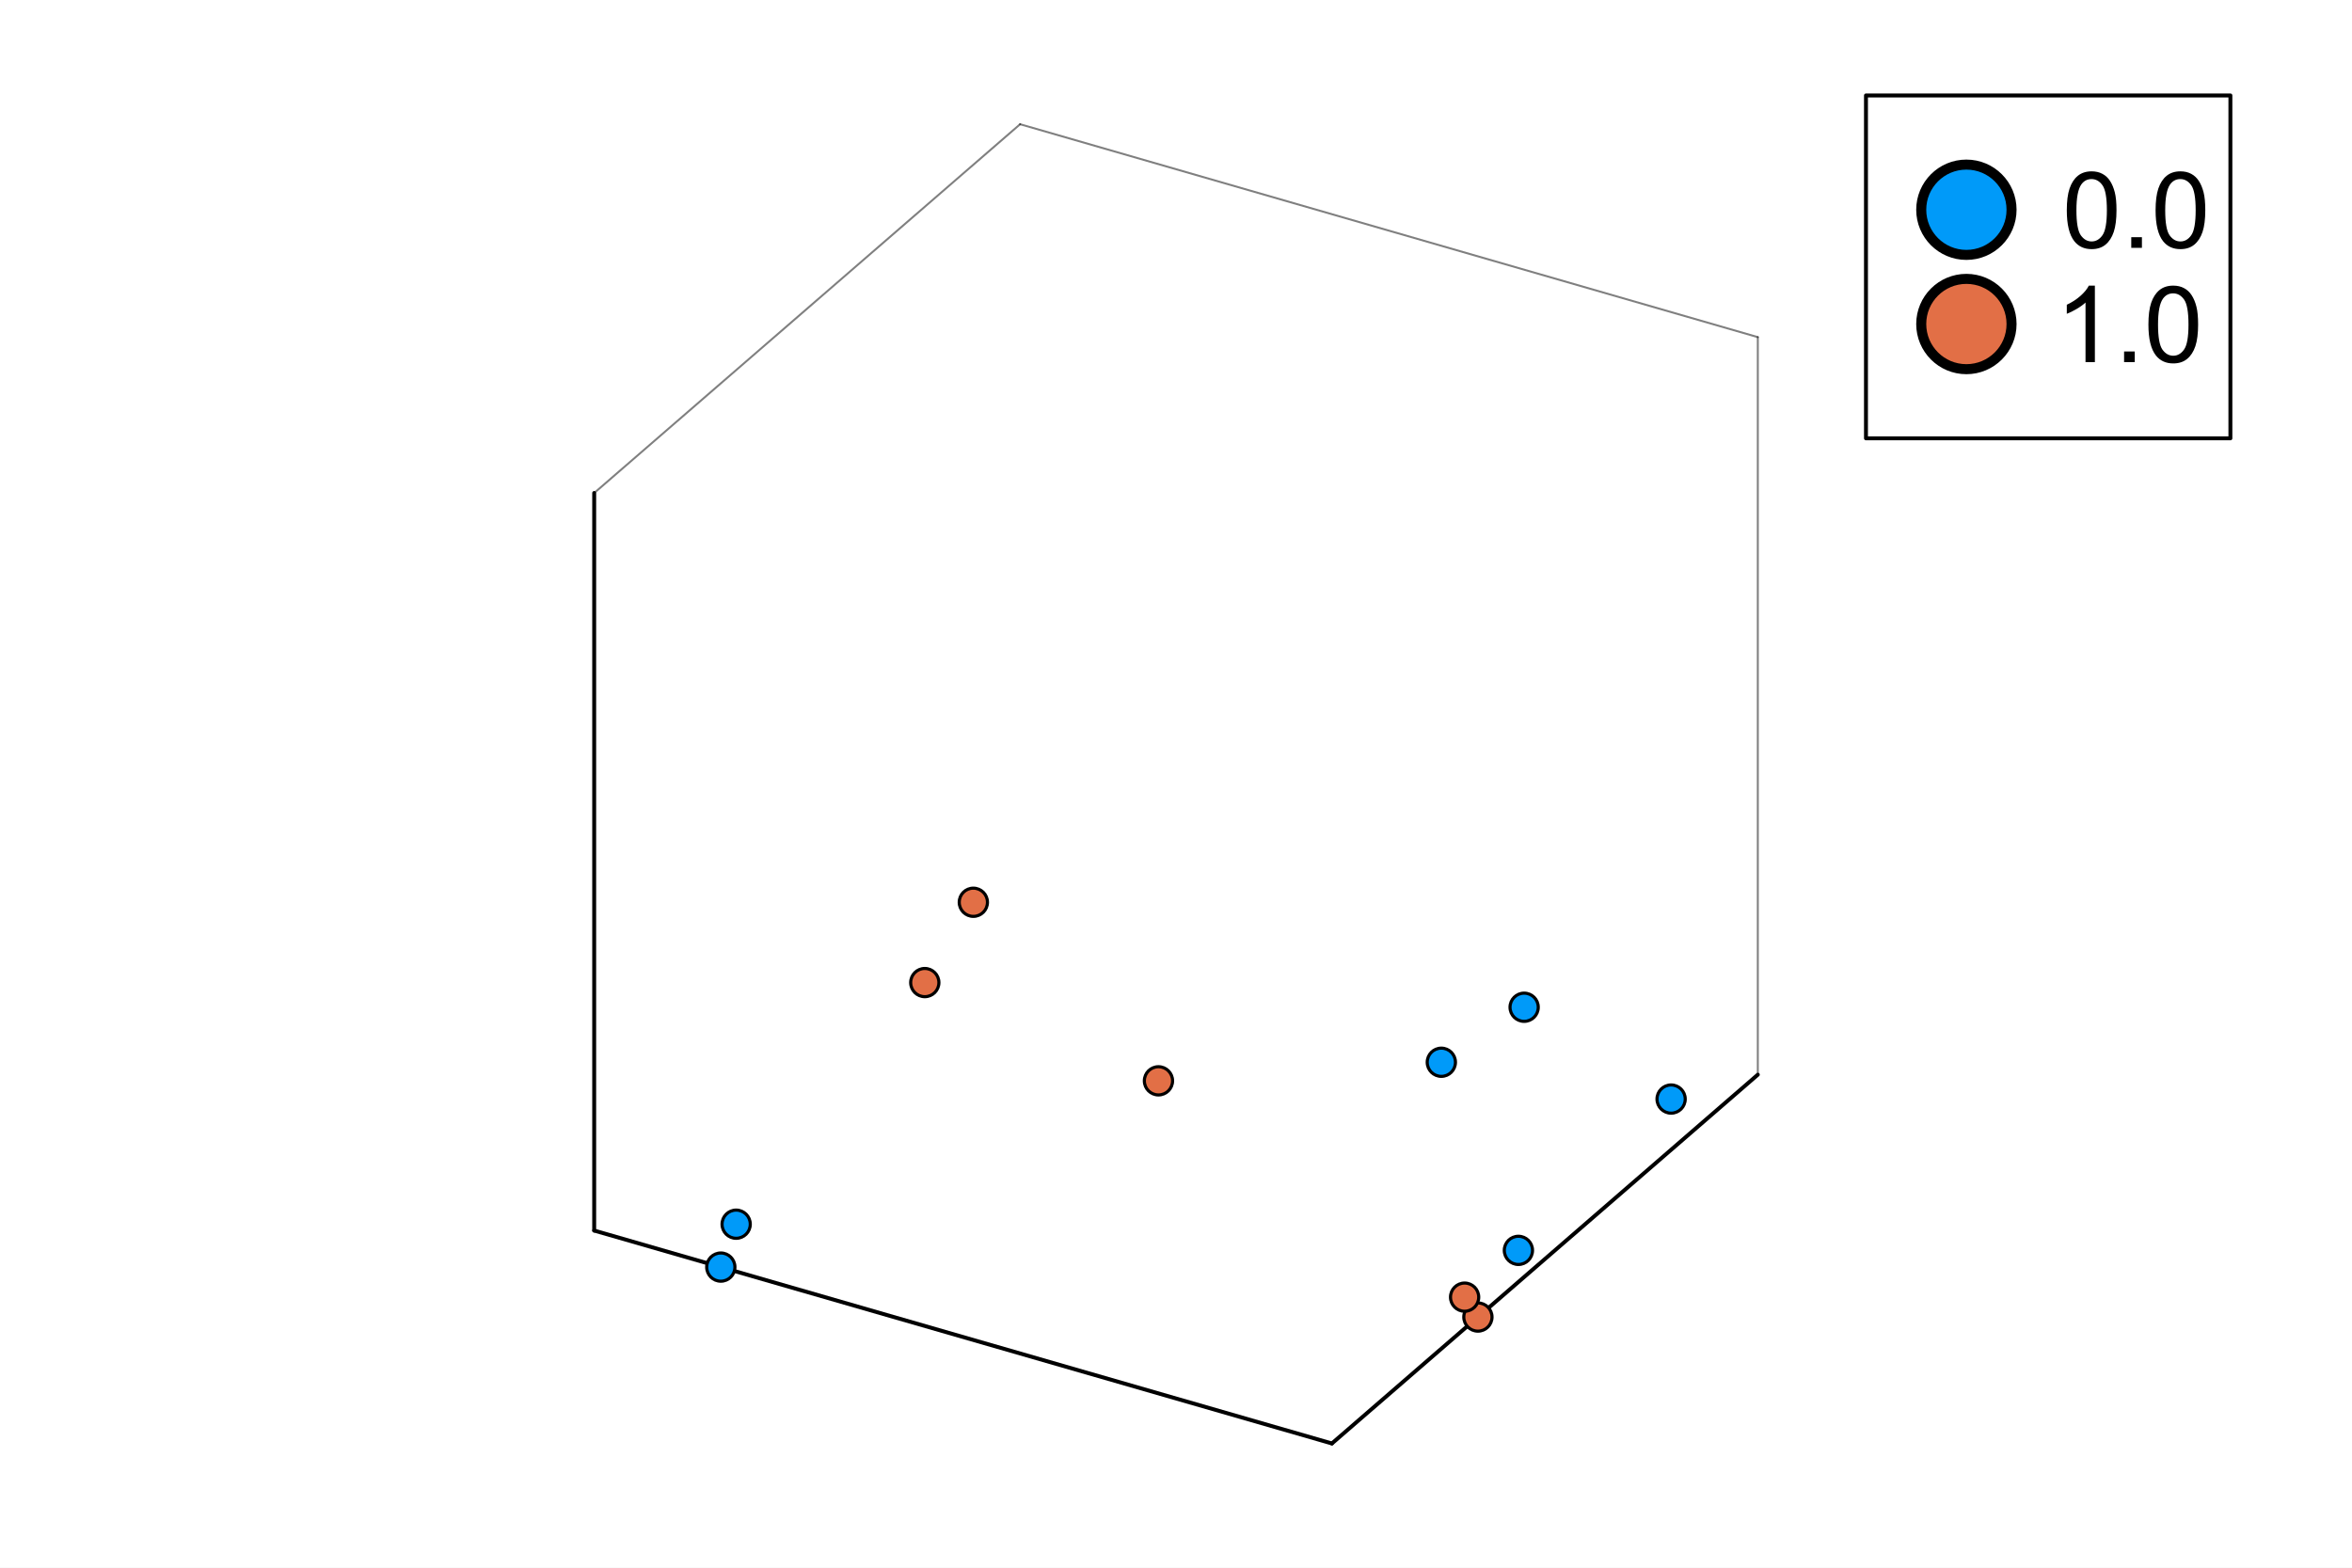
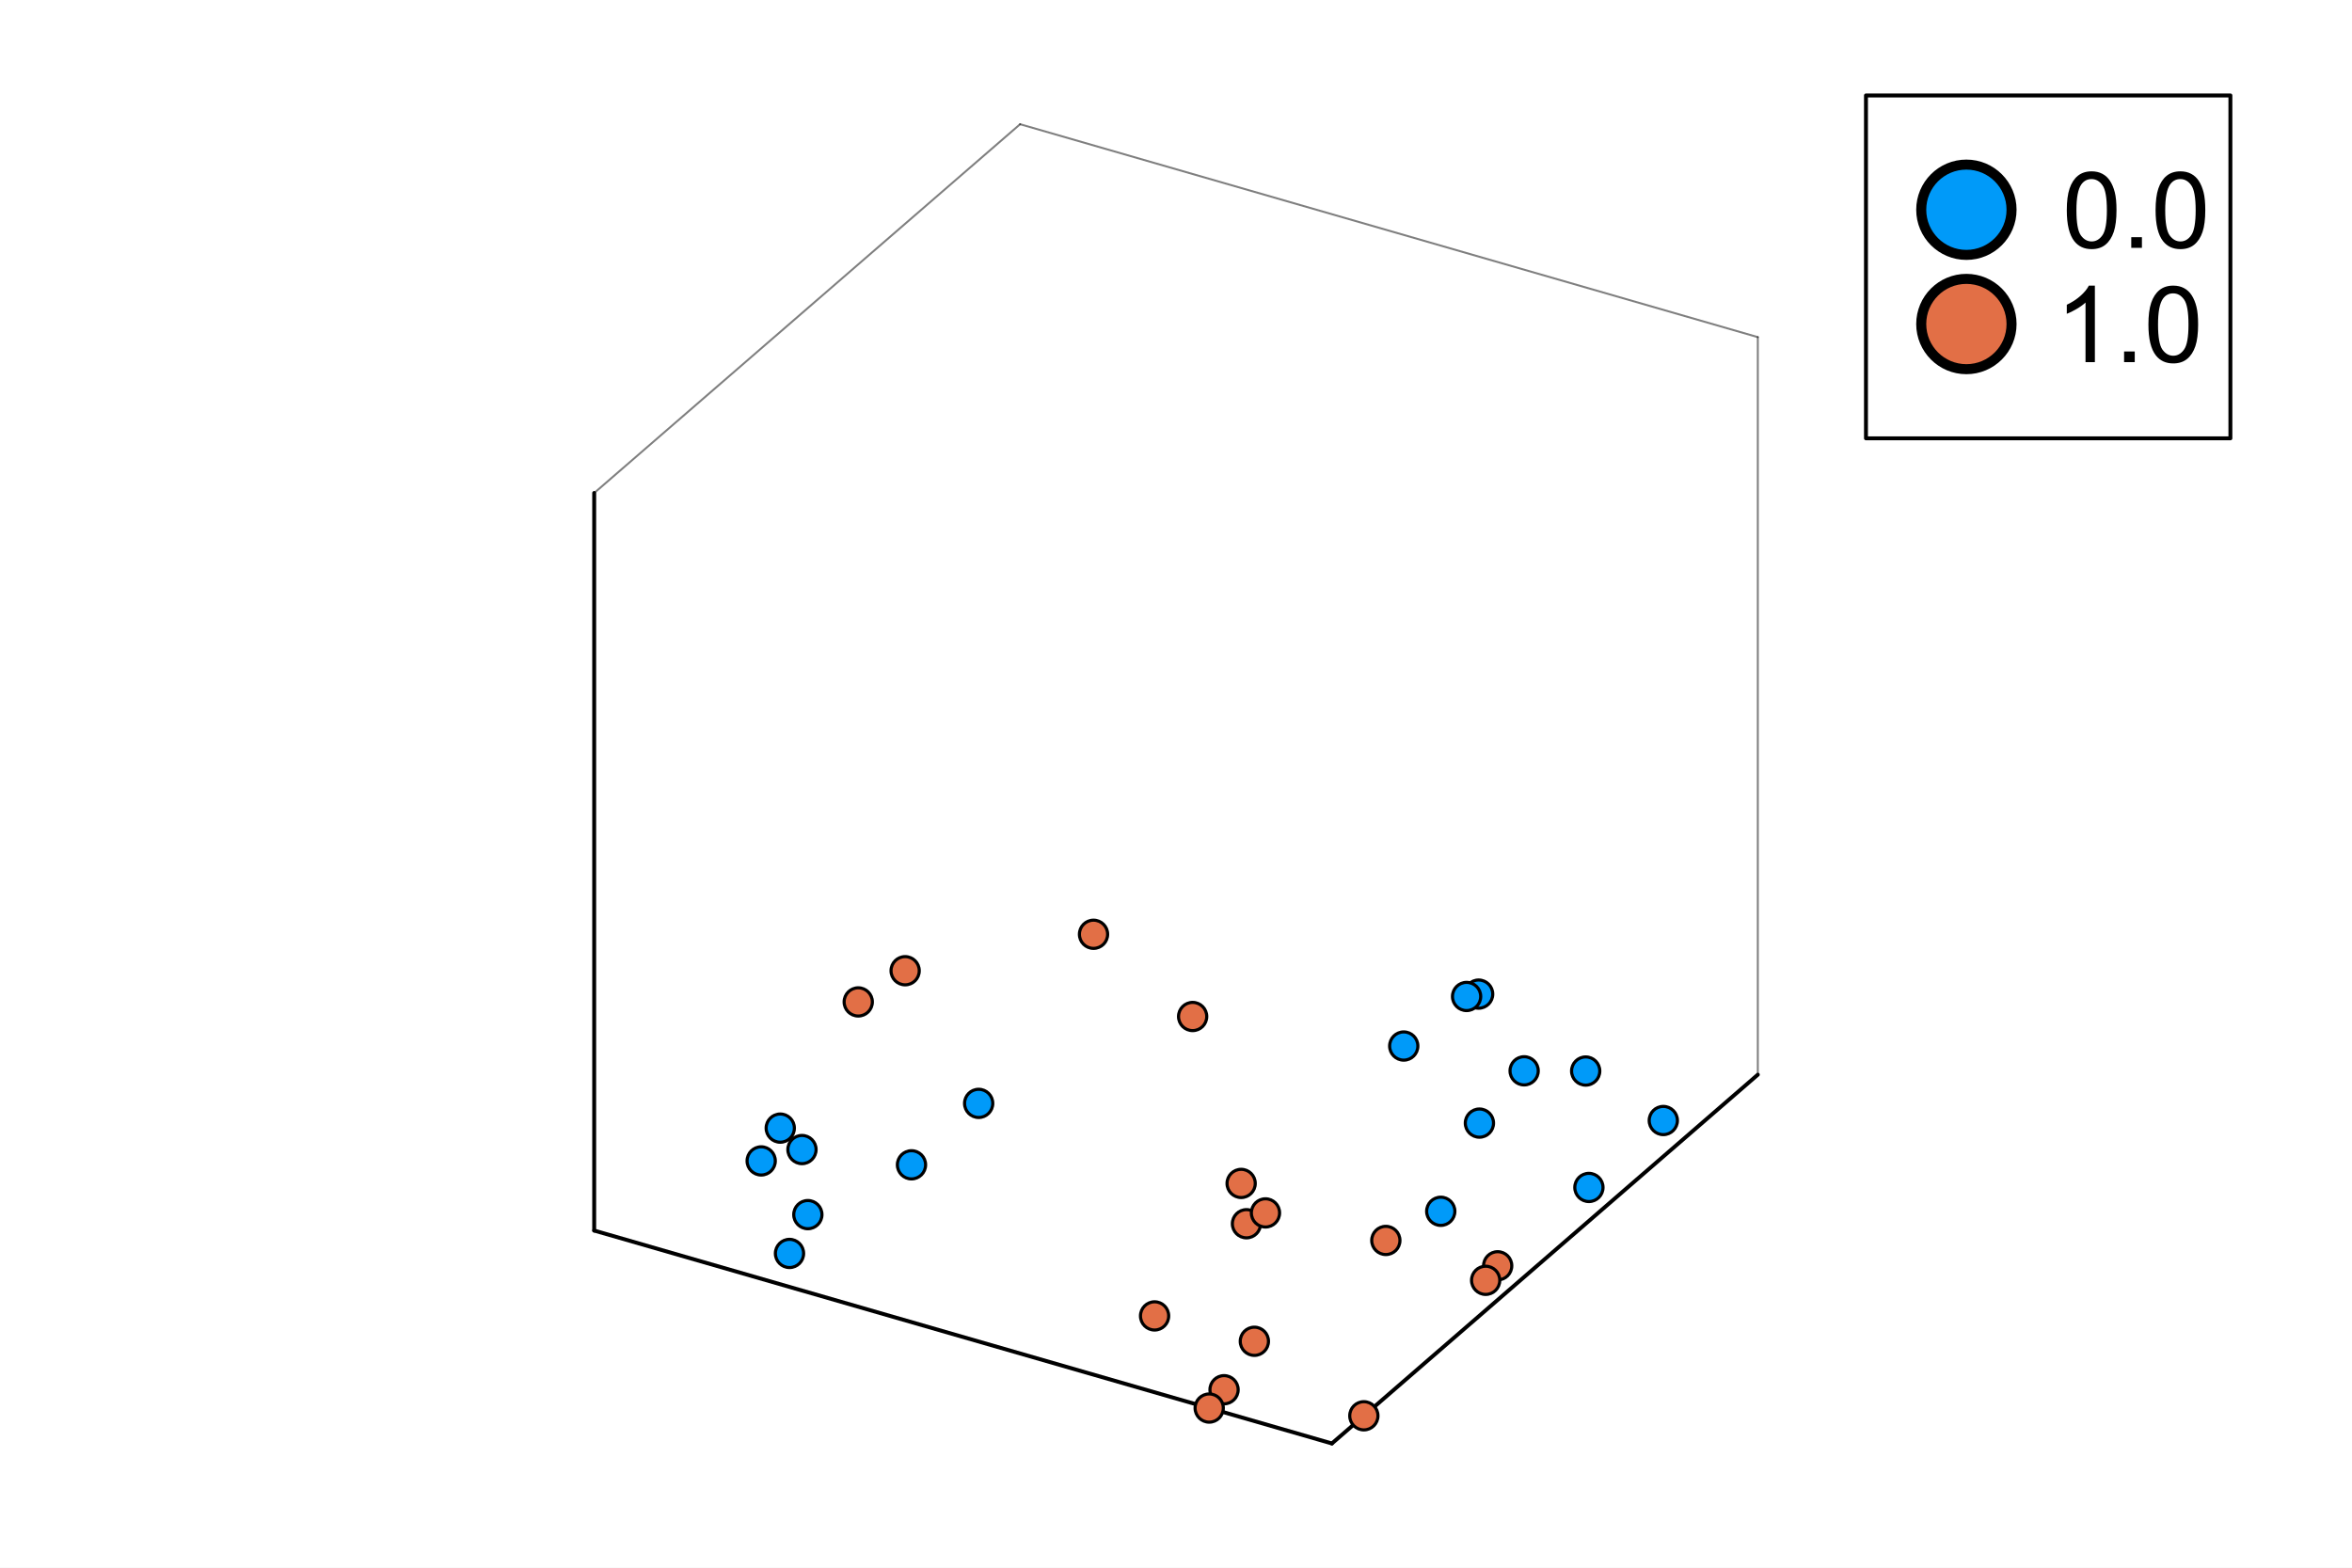
<svg xmlns="http://www.w3.org/2000/svg" width="600" height="400" viewBox="0 0 2400 1600">
  <defs>
-     <clipPath id="clip580">
+     <clipPath id="clip060">
      <rect x="0" y="0" width="2400" height="1600" />
    </clipPath>
  </defs>
-   <path clip-path="url(#clip580)" d="M0 1600 L2400 1600 L2400 8.88178e-14 L0 8.88178e-14  Z" fill="#ffffff" fill-rule="evenodd" fill-opacity="1" />
+   <path clip-path="url(#clip060)" d="M0 1600 L2400 1600 L2400 8.88178e-14 L0 8.88178e-14  Z" fill="#ffffff" fill-rule="evenodd" fill-opacity="1" />
  <defs>
-     <clipPath id="clip581">
+     <clipPath id="clip061">
      <rect x="480" y="0" width="1681" height="1600" />
    </clipPath>
  </defs>
  <defs>
-     <clipPath id="clip582">
+     <clipPath id="clip062">
      <rect x="47" y="47" width="2307" height="1507" />
    </clipPath>
  </defs>
-   <path clip-path="url(#clip582)" d="M-1831.01 2686.89 L-1831.01 1026.93 L-690.143 196.957 L1285.89 676.145 L1285.89 2336.1 L145.029 3166.08 L-1831.01 2686.89  Z" fill="#ffffff" fill-rule="evenodd" fill-opacity="1" />
-   <polyline clip-path="url(#clip580)" style="stroke:#000000; stroke-linecap:round; stroke-linejoin:round; stroke-width:4; stroke-opacity:1; fill:none" points="606.32,1255.92 1359.08,1473.22 " />
-   <polyline clip-path="url(#clip580)" style="stroke:#000000; stroke-linecap:round; stroke-linejoin:round; stroke-width:2; stroke-opacity:0.5; fill:none" points="1040.92,126.782 1793.68,344.084 " />
-   <polyline clip-path="url(#clip580)" style="stroke:#000000; stroke-linecap:round; stroke-linejoin:round; stroke-width:4; stroke-opacity:1; fill:none" points="1359.08,1473.22 1793.68,1096.84 " />
-   <polyline clip-path="url(#clip580)" style="stroke:#000000; stroke-linecap:round; stroke-linejoin:round; stroke-width:2; stroke-opacity:0.5; fill:none" points="606.32,503.16 1040.92,126.782 " />
-   <polyline clip-path="url(#clip580)" style="stroke:#000000; stroke-linecap:round; stroke-linejoin:round; stroke-width:4; stroke-opacity:1; fill:none" points="606.32,1255.92 606.32,503.16 " />
-   <polyline clip-path="url(#clip580)" style="stroke:#000000; stroke-linecap:round; stroke-linejoin:round; stroke-width:2; stroke-opacity:0.5; fill:none" points="1793.68,1096.84 1793.68,344.084 " />
-   <circle clip-path="url(#clip582)" cx="1549.4" cy="1276.14" r="14.4" fill="#009af9" fill-rule="evenodd" fill-opacity="1" stroke="#000000" stroke-opacity="1" stroke-width="3.2" />
-   <circle clip-path="url(#clip582)" cx="1705.22" cy="1121.71" r="14.4" fill="#009af9" fill-rule="evenodd" fill-opacity="1" stroke="#000000" stroke-opacity="1" stroke-width="3.2" />
-   <circle clip-path="url(#clip582)" cx="735.524" cy="1293.21" r="14.4" fill="#009af9" fill-rule="evenodd" fill-opacity="1" stroke="#000000" stroke-opacity="1" stroke-width="3.2" />
-   <circle clip-path="url(#clip582)" cx="751.185" cy="1249.43" r="14.4" fill="#009af9" fill-rule="evenodd" fill-opacity="1" stroke="#000000" stroke-opacity="1" stroke-width="3.2" />
-   <circle clip-path="url(#clip582)" cx="1555.25" cy="1028.01" r="14.4" fill="#009af9" fill-rule="evenodd" fill-opacity="1" stroke="#000000" stroke-opacity="1" stroke-width="3.2" />
-   <circle clip-path="url(#clip582)" cx="1470.75" cy="1084.15" r="14.4" fill="#009af9" fill-rule="evenodd" fill-opacity="1" stroke="#000000" stroke-opacity="1" stroke-width="3.2" />
-   <circle clip-path="url(#clip582)" cx="943.663" cy="1002.83" r="14.4" fill="#e26f46" fill-rule="evenodd" fill-opacity="1" stroke="#000000" stroke-opacity="1" stroke-width="3.2" />
-   <circle clip-path="url(#clip582)" cx="993.208" cy="920.862" r="14.4" fill="#e26f46" fill-rule="evenodd" fill-opacity="1" stroke="#000000" stroke-opacity="1" stroke-width="3.2" />
-   <circle clip-path="url(#clip582)" cx="1508.07" cy="1344.19" r="14.4" fill="#e26f46" fill-rule="evenodd" fill-opacity="1" stroke="#000000" stroke-opacity="1" stroke-width="3.2" />
-   <circle clip-path="url(#clip582)" cx="1182.1" cy="1103.11" r="14.4" fill="#e26f46" fill-rule="evenodd" fill-opacity="1" stroke="#000000" stroke-opacity="1" stroke-width="3.2" />
-   <circle clip-path="url(#clip582)" cx="1494.5" cy="1323.89" r="14.4" fill="#e26f46" fill-rule="evenodd" fill-opacity="1" stroke="#000000" stroke-opacity="1" stroke-width="3.2" />
-   <path clip-path="url(#clip580)" d="M1904.05 447.348 L2275.91 447.348 L2275.91 97.428 L1904.05 97.428  Z" fill="#ffffff" fill-rule="evenodd" fill-opacity="1" />
-   <polyline clip-path="url(#clip580)" style="stroke:#000000; stroke-linecap:round; stroke-linejoin:round; stroke-width:4; stroke-opacity:1; fill:none" points="1904.05,447.348 2275.91,447.348 2275.91,97.428 1904.05,97.428 1904.05,447.348 " />
-   <circle clip-path="url(#clip580)" cx="2006.52" cy="214.068" r="46.08" fill="#009af9" fill-rule="evenodd" fill-opacity="1" stroke="#000000" stroke-opacity="1" stroke-width="10.24" />
-   <path clip-path="url(#clip580)" d="M2108.98 214.598 Q2108.98 200.807 2111.8 192.427 Q2114.66 183.993 2120.23 179.431 Q2125.85 174.87 2134.34 174.87 Q2140.6 174.87 2145.32 177.416 Q2150.04 179.909 2153.12 184.682 Q2156.19 189.403 2157.94 196.246 Q2159.69 203.035 2159.69 214.598 Q2159.69 228.283 2156.88 236.717 Q2154.07 245.098 2148.45 249.712 Q2142.88 254.274 2134.34 254.274 Q2123.09 254.274 2116.68 246.211 Q2108.98 236.505 2108.98 214.598 M2118.8 214.598 Q2118.8 233.747 2123.25 240.112 Q2127.76 246.424 2134.34 246.424 Q2140.92 246.424 2145.37 240.059 Q2149.88 233.693 2149.88 214.598 Q2149.88 195.397 2145.37 189.085 Q2140.92 182.773 2134.23 182.773 Q2127.65 182.773 2123.73 188.342 Q2118.8 195.45 2118.8 214.598 Z" fill="#000000" fill-rule="nonzero" fill-opacity="1" />
-   <path clip-path="url(#clip580)" d="M2174.76 252.948 L2174.76 242.074 L2185.63 242.074 L2185.63 252.948 L2174.76 252.948 Z" fill="#000000" fill-rule="nonzero" fill-opacity="1" />
-   <path clip-path="url(#clip580)" d="M2199.58 214.598 Q2199.58 200.807 2202.39 192.427 Q2205.26 183.993 2210.83 179.431 Q2216.45 174.87 2224.93 174.87 Q2231.19 174.87 2235.91 177.416 Q2240.64 179.909 2243.71 184.682 Q2246.79 189.403 2248.54 196.246 Q2250.29 203.035 2250.29 214.598 Q2250.29 228.283 2247.48 236.717 Q2244.67 245.098 2239.04 249.712 Q2233.47 254.274 2224.93 254.274 Q2213.69 254.274 2207.27 246.211 Q2199.58 236.505 2199.58 214.598 M2209.39 214.598 Q2209.39 233.747 2213.85 240.112 Q2218.36 246.424 2224.93 246.424 Q2231.51 246.424 2235.97 240.059 Q2240.48 233.693 2240.48 214.598 Q2240.48 195.397 2235.97 189.085 Q2231.51 182.773 2224.83 182.773 Q2218.25 182.773 2214.33 188.342 Q2209.39 195.45 2209.39 214.598 Z" fill="#000000" fill-rule="nonzero" fill-opacity="1" />
-   <circle clip-path="url(#clip580)" cx="2006.52" cy="330.708" r="46.08" fill="#e26f46" fill-rule="evenodd" fill-opacity="1" stroke="#000000" stroke-opacity="1" stroke-width="10.24" />
-   <path clip-path="url(#clip580)" d="M2137.63 369.588 L2128.08 369.588 L2128.08 308.748 Q2124.63 312.037 2119.01 315.326 Q2113.44 318.614 2108.98 320.258 L2108.98 311.029 Q2116.99 307.263 2122.99 301.906 Q2128.98 296.549 2131.47 291.51 L2137.63 291.51 L2137.63 369.588 Z" fill="#000000" fill-rule="nonzero" fill-opacity="1" />
-   <path clip-path="url(#clip580)" d="M2167.44 369.588 L2167.44 358.714 L2178.31 358.714 L2178.31 369.588 L2167.44 369.588 Z" fill="#000000" fill-rule="nonzero" fill-opacity="1" />
-   <path clip-path="url(#clip580)" d="M2192.26 331.238 Q2192.26 317.447 2195.07 309.067 Q2197.94 300.633 2203.51 296.071 Q2209.13 291.51 2217.61 291.51 Q2223.87 291.51 2228.59 294.056 Q2233.32 296.549 2236.39 301.322 Q2239.47 306.043 2241.22 312.886 Q2242.97 319.675 2242.97 331.238 Q2242.97 344.923 2240.16 353.357 Q2237.35 361.738 2231.72 366.352 Q2226.15 370.914 2217.61 370.914 Q2206.37 370.914 2199.95 362.851 Q2192.26 353.145 2192.26 331.238 M2202.07 331.238 Q2202.07 350.387 2206.53 356.752 Q2211.04 363.064 2217.61 363.064 Q2224.19 363.064 2228.65 356.699 Q2233.16 350.333 2233.16 331.238 Q2233.16 312.037 2228.65 305.725 Q2224.19 299.413 2217.51 299.413 Q2210.93 299.413 2207.01 304.982 Q2202.07 312.09 2202.07 331.238 Z" fill="#000000" fill-rule="nonzero" fill-opacity="1" />
+   <path clip-path="url(#clip062)" d="M-1193.62 2507.16 L-1193.62 960.229 L-310.305 186.763 L1219.64 633.324 L1219.64 2180.26 L336.326 2953.72 L-1193.62 2507.16  Z" fill="#ffffff" fill-rule="evenodd" fill-opacity="1" />
+   <polyline clip-path="url(#clip060)" style="stroke:#000000; stroke-linecap:round; stroke-linejoin:round; stroke-width:4; stroke-opacity:1; fill:none" points="606.32,1255.92 1359.08,1473.22 " />
+   <polyline clip-path="url(#clip060)" style="stroke:#000000; stroke-linecap:round; stroke-linejoin:round; stroke-width:2; stroke-opacity:0.5; fill:none" points="1040.92,126.782 1793.68,344.084 " />
+   <polyline clip-path="url(#clip060)" style="stroke:#000000; stroke-linecap:round; stroke-linejoin:round; stroke-width:4; stroke-opacity:1; fill:none" points="1359.08,1473.22 1793.68,1096.84 " />
+   <polyline clip-path="url(#clip060)" style="stroke:#000000; stroke-linecap:round; stroke-linejoin:round; stroke-width:2; stroke-opacity:0.5; fill:none" points="606.32,503.16 1040.92,126.782 " />
+   <polyline clip-path="url(#clip060)" style="stroke:#000000; stroke-linecap:round; stroke-linejoin:round; stroke-width:4; stroke-opacity:1; fill:none" points="606.32,1255.92 606.32,503.16 " />
+   <polyline clip-path="url(#clip060)" style="stroke:#000000; stroke-linecap:round; stroke-linejoin:round; stroke-width:2; stroke-opacity:0.5; fill:none" points="1793.68,1096.84 1793.68,344.084 " />
+   <circle clip-path="url(#clip062)" cx="824.335" cy="1239.66" r="14.4" fill="#009af9" fill-rule="evenodd" fill-opacity="1" stroke="#000000" stroke-opacity="1" stroke-width="3.2" />
+   <circle clip-path="url(#clip062)" cx="1470.16" cy="1236.26" r="14.4" fill="#009af9" fill-rule="evenodd" fill-opacity="1" stroke="#000000" stroke-opacity="1" stroke-width="3.2" />
+   <circle clip-path="url(#clip062)" cx="805.614" cy="1279.28" r="14.4" fill="#009af9" fill-rule="evenodd" fill-opacity="1" stroke="#000000" stroke-opacity="1" stroke-width="3.2" />
+   <circle clip-path="url(#clip062)" cx="796.184" cy="1151.37" r="14.4" fill="#009af9" fill-rule="evenodd" fill-opacity="1" stroke="#000000" stroke-opacity="1" stroke-width="3.2" />
+   <circle clip-path="url(#clip062)" cx="1697.25" cy="1143.61" r="14.4" fill="#009af9" fill-rule="evenodd" fill-opacity="1" stroke="#000000" stroke-opacity="1" stroke-width="3.2" />
+   <circle clip-path="url(#clip062)" cx="818.339" cy="1173.25" r="14.4" fill="#009af9" fill-rule="evenodd" fill-opacity="1" stroke="#000000" stroke-opacity="1" stroke-width="3.2" />
+   <circle clip-path="url(#clip062)" cx="1432.39" cy="1067.59" r="14.4" fill="#009af9" fill-rule="evenodd" fill-opacity="1" stroke="#000000" stroke-opacity="1" stroke-width="3.2" />
+   <circle clip-path="url(#clip062)" cx="998.641" cy="1126.12" r="14.4" fill="#009af9" fill-rule="evenodd" fill-opacity="1" stroke="#000000" stroke-opacity="1" stroke-width="3.2" />
+   <circle clip-path="url(#clip062)" cx="1509.61" cy="1146.25" r="14.4" fill="#009af9" fill-rule="evenodd" fill-opacity="1" stroke="#000000" stroke-opacity="1" stroke-width="3.2" />
+   <circle clip-path="url(#clip062)" cx="1508.81" cy="1014.6" r="14.4" fill="#009af9" fill-rule="evenodd" fill-opacity="1" stroke="#000000" stroke-opacity="1" stroke-width="3.2" />
+   <circle clip-path="url(#clip062)" cx="930.089" cy="1188.83" r="14.4" fill="#009af9" fill-rule="evenodd" fill-opacity="1" stroke="#000000" stroke-opacity="1" stroke-width="3.2" />
+   <circle clip-path="url(#clip062)" cx="776.726" cy="1184.85" r="14.4" fill="#009af9" fill-rule="evenodd" fill-opacity="1" stroke="#000000" stroke-opacity="1" stroke-width="3.2" />
+   <circle clip-path="url(#clip062)" cx="1496.52" cy="1017.01" r="14.4" fill="#009af9" fill-rule="evenodd" fill-opacity="1" stroke="#000000" stroke-opacity="1" stroke-width="3.2" />
+   <circle clip-path="url(#clip062)" cx="1618.04" cy="1093.11" r="14.4" fill="#009af9" fill-rule="evenodd" fill-opacity="1" stroke="#000000" stroke-opacity="1" stroke-width="3.2" />
+   <circle clip-path="url(#clip062)" cx="1621.33" cy="1211.93" r="14.4" fill="#009af9" fill-rule="evenodd" fill-opacity="1" stroke="#000000" stroke-opacity="1" stroke-width="3.2" />
+   <circle clip-path="url(#clip062)" cx="1555.24" cy="1092.89" r="14.4" fill="#009af9" fill-rule="evenodd" fill-opacity="1" stroke="#000000" stroke-opacity="1" stroke-width="3.2" />
+   <circle clip-path="url(#clip062)" cx="1249.04" cy="1418.37" r="14.4" fill="#e26f46" fill-rule="evenodd" fill-opacity="1" stroke="#000000" stroke-opacity="1" stroke-width="3.2" />
+   <circle clip-path="url(#clip062)" cx="1271.91" cy="1248.97" r="14.4" fill="#e26f46" fill-rule="evenodd" fill-opacity="1" stroke="#000000" stroke-opacity="1" stroke-width="3.2" />
+   <circle clip-path="url(#clip062)" cx="1233.88" cy="1437.08" r="14.4" fill="#e26f46" fill-rule="evenodd" fill-opacity="1" stroke="#000000" stroke-opacity="1" stroke-width="3.2" />
+   <circle clip-path="url(#clip062)" cx="1279.97" cy="1368.93" r="14.4" fill="#e26f46" fill-rule="evenodd" fill-opacity="1" stroke="#000000" stroke-opacity="1" stroke-width="3.2" />
+   <circle clip-path="url(#clip062)" cx="1391.68" cy="1444.98" r="14.4" fill="#e26f46" fill-rule="evenodd" fill-opacity="1" stroke="#000000" stroke-opacity="1" stroke-width="3.2" />
+   <circle clip-path="url(#clip062)" cx="1528.24" cy="1291.89" r="14.4" fill="#e26f46" fill-rule="evenodd" fill-opacity="1" stroke="#000000" stroke-opacity="1" stroke-width="3.2" />
+   <circle clip-path="url(#clip062)" cx="1266.48" cy="1207.82" r="14.4" fill="#e26f46" fill-rule="evenodd" fill-opacity="1" stroke="#000000" stroke-opacity="1" stroke-width="3.2" />
+   <circle clip-path="url(#clip062)" cx="923.618" cy="990.74" r="14.4" fill="#e26f46" fill-rule="evenodd" fill-opacity="1" stroke="#000000" stroke-opacity="1" stroke-width="3.2" />
+   <circle clip-path="url(#clip062)" cx="1515.98" cy="1306.71" r="14.4" fill="#e26f46" fill-rule="evenodd" fill-opacity="1" stroke="#000000" stroke-opacity="1" stroke-width="3.2" />
+   <circle clip-path="url(#clip062)" cx="1115.84" cy="953.531" r="14.4" fill="#e26f46" fill-rule="evenodd" fill-opacity="1" stroke="#000000" stroke-opacity="1" stroke-width="3.2" />
+   <circle clip-path="url(#clip062)" cx="1216.98" cy="1037.46" r="14.4" fill="#e26f46" fill-rule="evenodd" fill-opacity="1" stroke="#000000" stroke-opacity="1" stroke-width="3.2" />
+   <circle clip-path="url(#clip062)" cx="1291.3" cy="1237.91" r="14.4" fill="#e26f46" fill-rule="evenodd" fill-opacity="1" stroke="#000000" stroke-opacity="1" stroke-width="3.2" />
+   <circle clip-path="url(#clip062)" cx="1178.15" cy="1343.04" r="14.4" fill="#e26f46" fill-rule="evenodd" fill-opacity="1" stroke="#000000" stroke-opacity="1" stroke-width="3.2" />
+   <circle clip-path="url(#clip062)" cx="875.759" cy="1022.57" r="14.4" fill="#e26f46" fill-rule="evenodd" fill-opacity="1" stroke="#000000" stroke-opacity="1" stroke-width="3.2" />
+   <circle clip-path="url(#clip062)" cx="1414.12" cy="1266.01" r="14.4" fill="#e26f46" fill-rule="evenodd" fill-opacity="1" stroke="#000000" stroke-opacity="1" stroke-width="3.2" />
+   <path clip-path="url(#clip060)" d="M1904.05 447.348 L2275.91 447.348 L2275.91 97.428 L1904.05 97.428  Z" fill="#ffffff" fill-rule="evenodd" fill-opacity="1" />
+   <polyline clip-path="url(#clip060)" style="stroke:#000000; stroke-linecap:round; stroke-linejoin:round; stroke-width:4; stroke-opacity:1; fill:none" points="1904.05,447.348 2275.91,447.348 2275.91,97.428 1904.05,97.428 1904.05,447.348 " />
+   <circle clip-path="url(#clip060)" cx="2006.52" cy="214.068" r="46.08" fill="#009af9" fill-rule="evenodd" fill-opacity="1" stroke="#000000" stroke-opacity="1" stroke-width="10.24" />
+   <path clip-path="url(#clip060)" d="M2108.98 214.598 Q2108.98 200.807 2111.8 192.427 Q2114.66 183.993 2120.23 179.431 Q2125.85 174.87 2134.34 174.87 Q2140.6 174.87 2145.32 177.416 Q2150.04 179.909 2153.12 184.682 Q2156.19 189.403 2157.94 196.246 Q2159.69 203.035 2159.69 214.598 Q2159.69 228.283 2156.88 236.717 Q2154.07 245.098 2148.45 249.712 Q2142.88 254.274 2134.34 254.274 Q2123.09 254.274 2116.68 246.211 Q2108.98 236.505 2108.98 214.598 M2118.8 214.598 Q2118.8 233.747 2123.25 240.112 Q2127.76 246.424 2134.34 246.424 Q2140.92 246.424 2145.37 240.059 Q2149.88 233.693 2149.88 214.598 Q2149.88 195.397 2145.37 189.085 Q2140.92 182.773 2134.23 182.773 Q2127.65 182.773 2123.73 188.342 Q2118.8 195.45 2118.8 214.598 Z" fill="#000000" fill-rule="nonzero" fill-opacity="1" />
+   <path clip-path="url(#clip060)" d="M2174.76 252.948 L2174.76 242.074 L2185.63 242.074 L2185.63 252.948 L2174.76 252.948 Z" fill="#000000" fill-rule="nonzero" fill-opacity="1" />
+   <path clip-path="url(#clip060)" d="M2199.58 214.598 Q2199.58 200.807 2202.39 192.427 Q2205.26 183.993 2210.83 179.431 Q2216.45 174.87 2224.93 174.87 Q2231.19 174.87 2235.91 177.416 Q2240.64 179.909 2243.71 184.682 Q2246.79 189.403 2248.54 196.246 Q2250.29 203.035 2250.29 214.598 Q2250.29 228.283 2247.48 236.717 Q2244.67 245.098 2239.04 249.712 Q2233.47 254.274 2224.93 254.274 Q2213.69 254.274 2207.27 246.211 Q2199.58 236.505 2199.58 214.598 M2209.39 214.598 Q2209.39 233.747 2213.85 240.112 Q2218.36 246.424 2224.93 246.424 Q2231.51 246.424 2235.97 240.059 Q2240.48 233.693 2240.48 214.598 Q2240.48 195.397 2235.97 189.085 Q2231.51 182.773 2224.83 182.773 Q2218.25 182.773 2214.33 188.342 Q2209.39 195.45 2209.39 214.598 Z" fill="#000000" fill-rule="nonzero" fill-opacity="1" />
+   <circle clip-path="url(#clip060)" cx="2006.52" cy="330.708" r="46.08" fill="#e26f46" fill-rule="evenodd" fill-opacity="1" stroke="#000000" stroke-opacity="1" stroke-width="10.24" />
+   <path clip-path="url(#clip060)" d="M2137.63 369.588 L2128.08 369.588 L2128.08 308.748 Q2124.63 312.037 2119.01 315.326 Q2113.44 318.614 2108.98 320.258 L2108.98 311.029 Q2116.99 307.263 2122.99 301.906 Q2128.98 296.549 2131.47 291.51 L2137.63 291.51 L2137.63 369.588 Z" fill="#000000" fill-rule="nonzero" fill-opacity="1" />
+   <path clip-path="url(#clip060)" d="M2167.44 369.588 L2167.44 358.714 L2178.31 358.714 L2178.31 369.588 L2167.44 369.588 Z" fill="#000000" fill-rule="nonzero" fill-opacity="1" />
+   <path clip-path="url(#clip060)" d="M2192.26 331.238 Q2192.26 317.447 2195.07 309.067 Q2197.94 300.633 2203.51 296.071 Q2209.13 291.51 2217.61 291.51 Q2223.87 291.51 2228.59 294.056 Q2233.32 296.549 2236.39 301.322 Q2239.47 306.043 2241.22 312.886 Q2242.97 319.675 2242.97 331.238 Q2242.97 344.923 2240.16 353.357 Q2237.35 361.738 2231.72 366.352 Q2226.15 370.914 2217.61 370.914 Q2206.37 370.914 2199.95 362.851 Q2192.26 353.145 2192.26 331.238 M2202.07 331.238 Q2202.07 350.387 2206.53 356.752 Q2211.04 363.064 2217.61 363.064 Q2224.19 363.064 2228.65 356.699 Q2233.16 350.333 2233.16 331.238 Q2233.16 312.037 2228.65 305.725 Q2224.19 299.413 2217.51 299.413 Q2210.93 299.413 2207.01 304.982 Q2202.07 312.09 2202.07 331.238 Z" fill="#000000" fill-rule="nonzero" fill-opacity="1" />
</svg>
